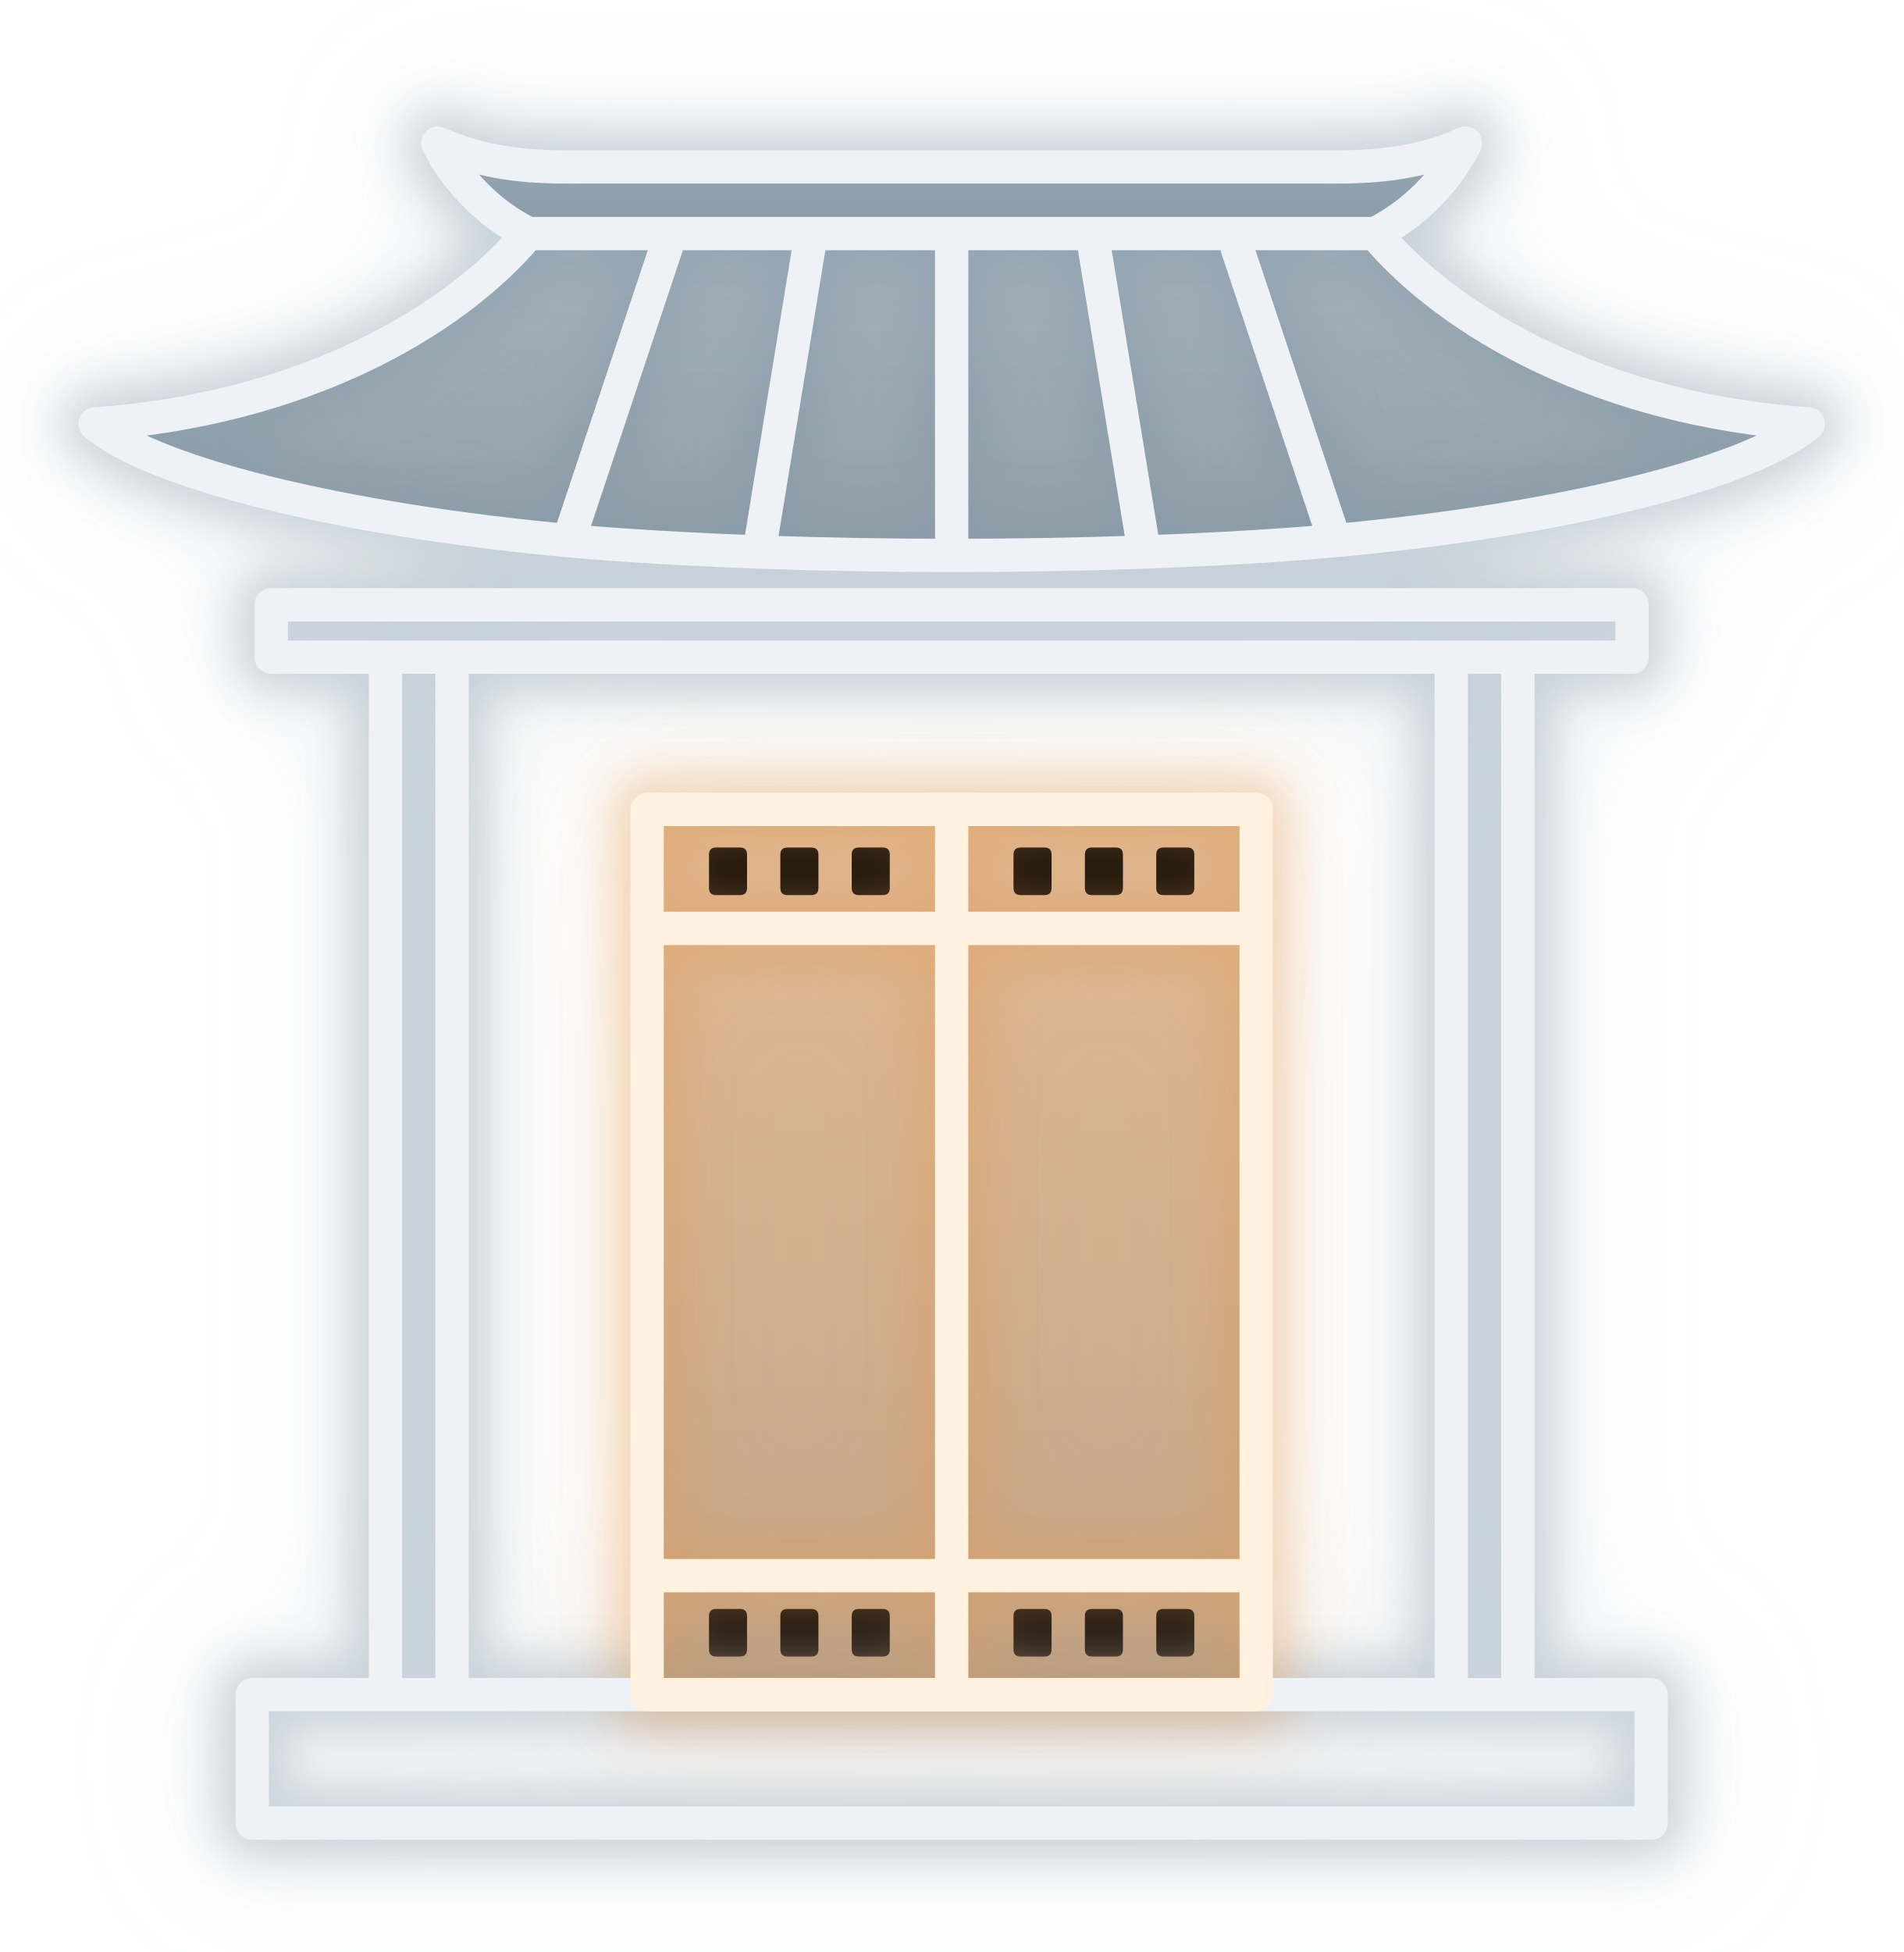
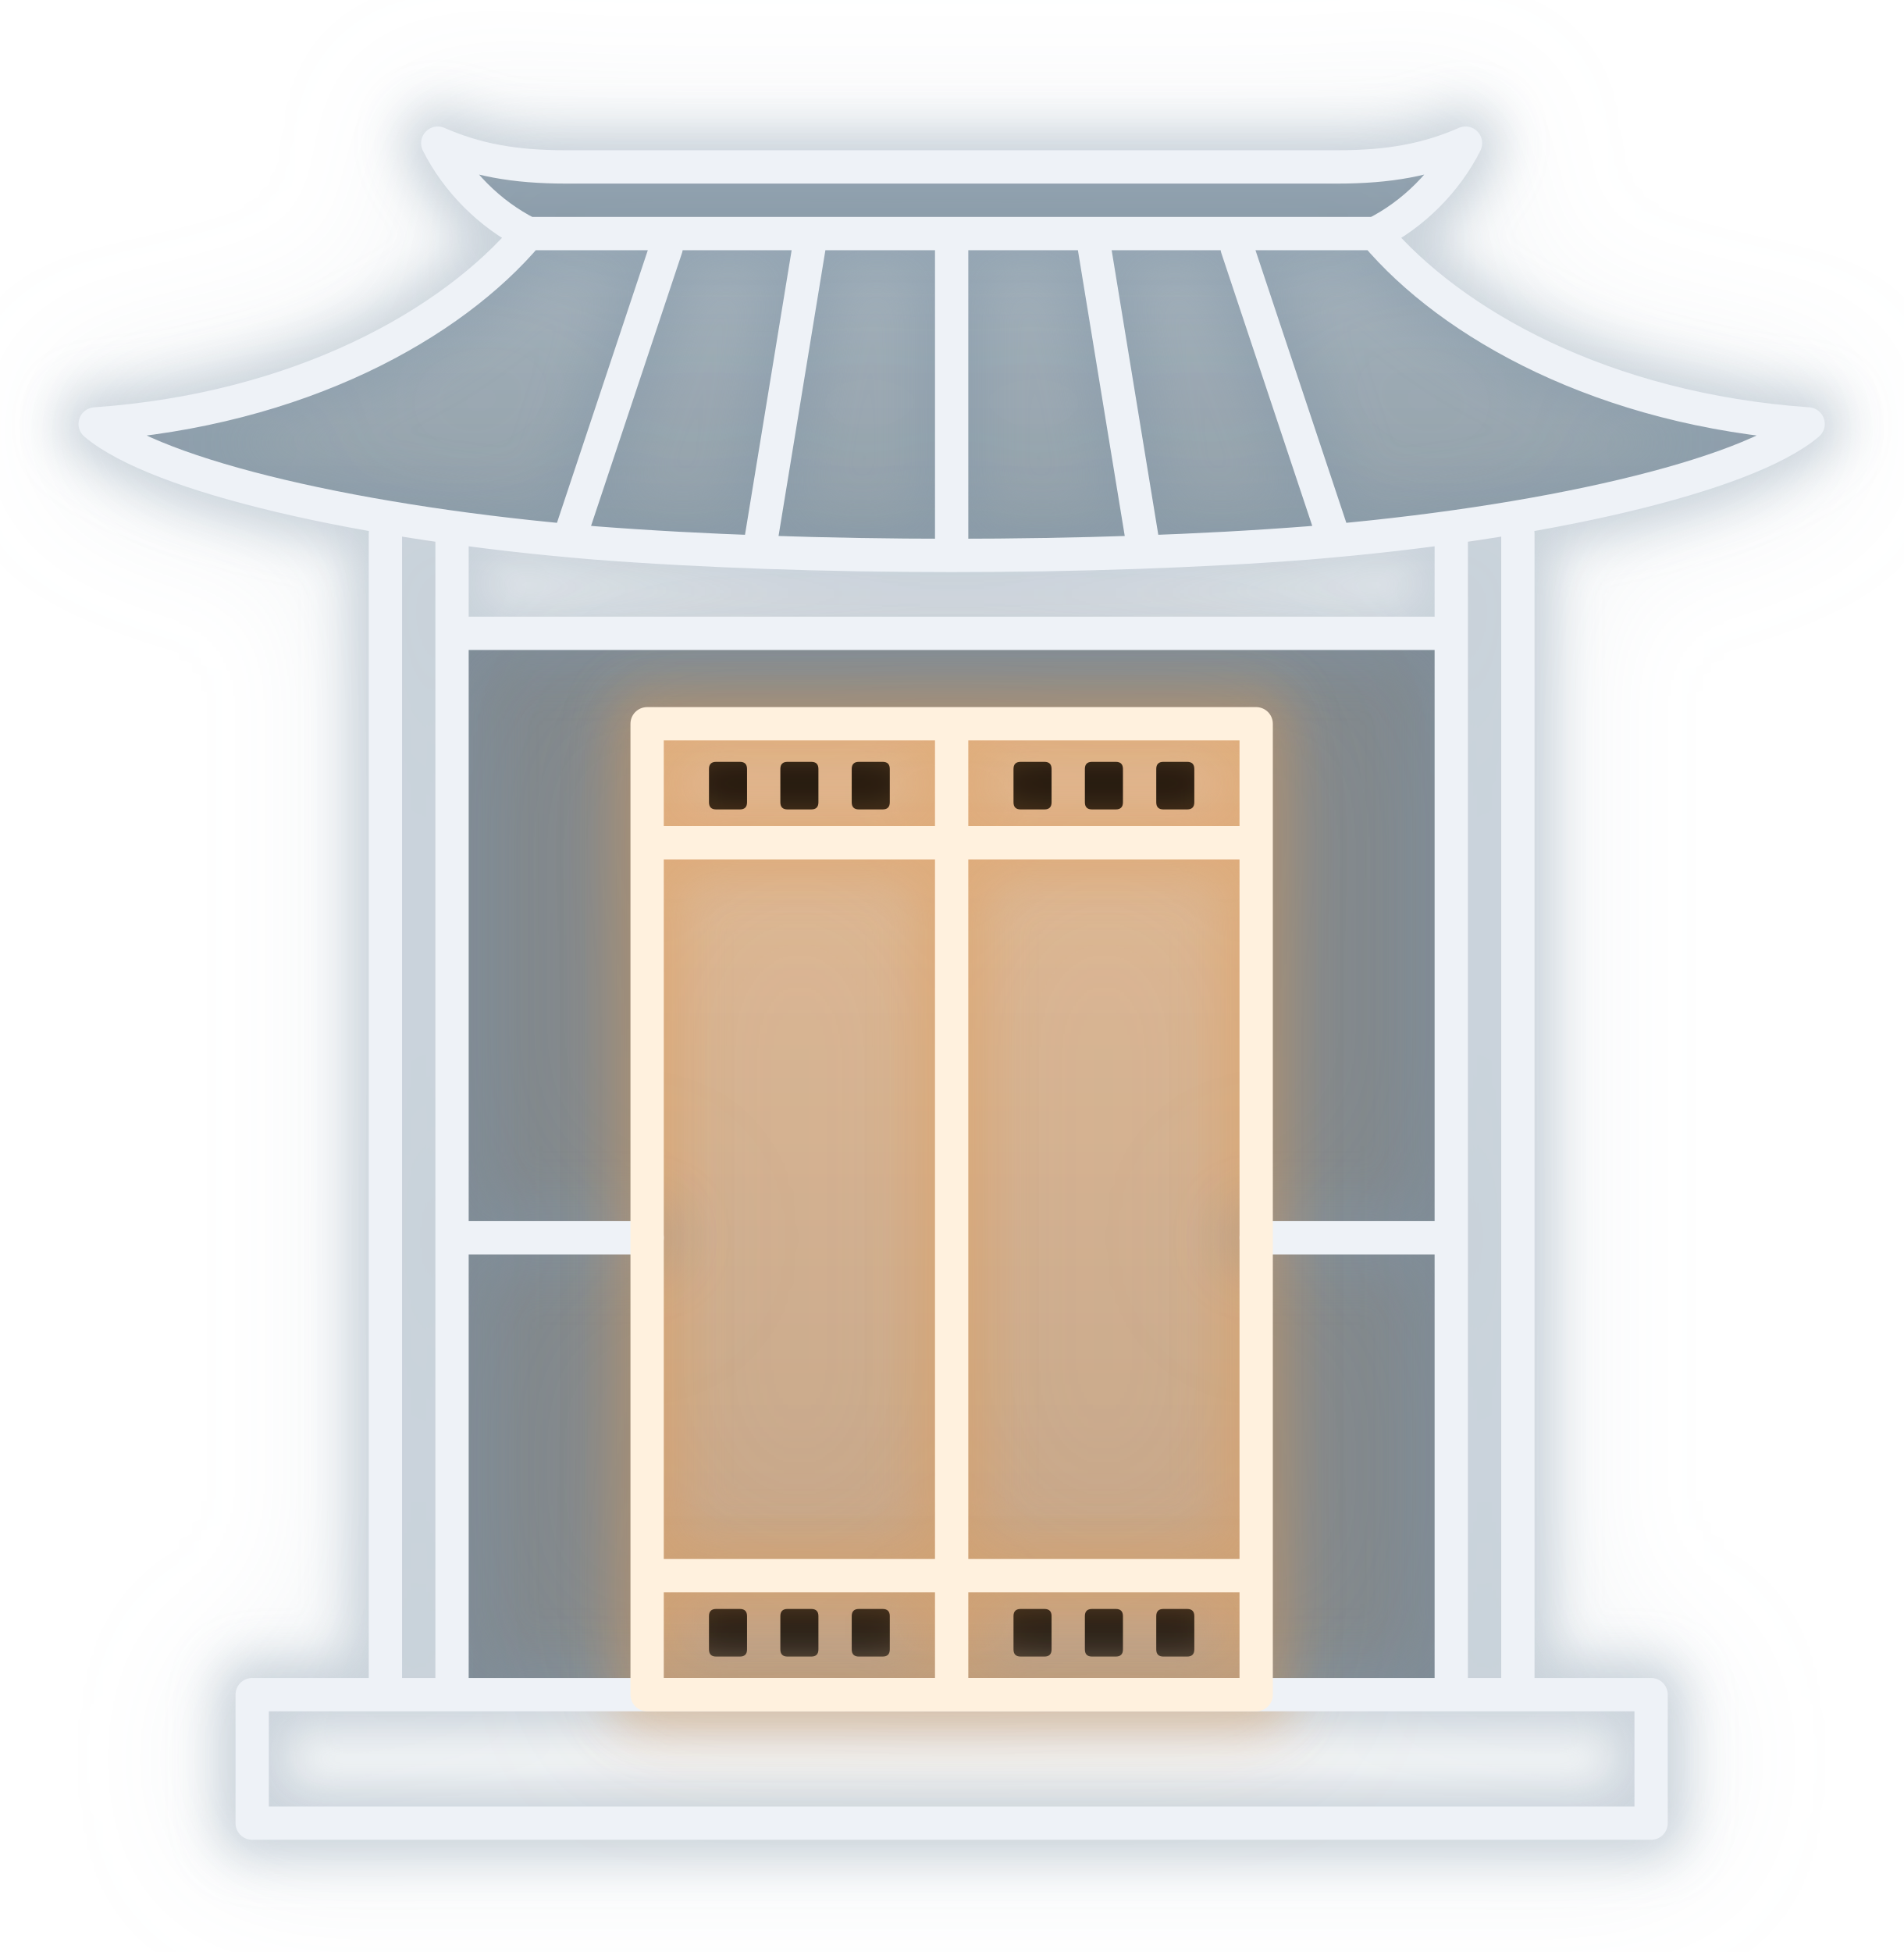
<svg xmlns="http://www.w3.org/2000/svg" viewBox="100 80 800 820" width="512" height="525">
  <defs>
    <filter id="near" filterUnits="userSpaceOnUse" x="0" y="0" width="1000" height="1000">
      <feGaussianBlur stdDeviation="9.6" />
    </filter>
    <filter id="far" filterUnits="userSpaceOnUse" x="0" y="0" width="1000" height="1000">
      <feGaussianBlur stdDeviation="30.0" />
    </filter>
    <linearGradient id="roof" x1="0" y1="0" x2="0" y2="1">
      <stop offset="0" stop-color="#5E7688" />
      <stop offset="1" stop-color="#38505F" />
    </linearGradient>
    <linearGradient id="door" x1="0" y1="0" x2="0" y2="1">
      <stop offset="0" stop-color="#C98443" />
      <stop offset="1" stop-color="#8E5A2A" />
    </linearGradient>
  </defs>
  <g stroke="none" opacity="0.55">
    <path fill="url(#roof)" d="M322 178 C290 216 226 252 140 258 C166 280 252 300 350 308 C440 315 560 315 650 308 C748 300 834 280 860 258 C774 252 710 216 678 178 Z" />
    <path fill="url(#roof)" d="M322 178 C306 170 292 156 284 140 C300 147 316 150 338 150 L662 150 C684 150 700 147 716 140 C708 156 694 170 678 178 Z" />
-     <path fill="url(#door)" d="M372 420 L628 420 L628 792 L372 792 Z" />
+     <path fill="url(#door)" d="M372 384 L628 384 L628 792 L372 792 Z" />
+     <path fill="#1A2630" d="M290 346 L710 346 L710 792 L628 792 L628 384 L372 384 L372 792 L290 792 Z" />
  </g>
-   <path fill="#000" d="M401 436 L411 436 Q414 436 414 439 L414 453 Q414 456 411 456 L401 456 Q398 456 398 453 L398 439 Q398 436 401 436 ZM401 756 L411 756 Q414 756 414 759 L414 773 Q414 776 411 776 L401 776 Q398 776 398 773 L398 759 Q398 756 401 756 ZM431 436 L441 436 Q444 436 444 439 L444 453 Q444 456 441 456 L431 456 Q428 456 428 453 L428 439 Q428 436 431 436 ZM431 756 L441 756 Q444 756 444 759 L444 773 Q444 776 441 776 L431 776 Q428 776 428 773 L428 759 Q428 756 431 756 ZM461 436 L471 436 Q474 436 474 439 L474 453 Q474 456 471 456 L461 456 Q458 456 458 453 L458 439 Q458 436 461 436 ZM461 756 L471 756 Q474 756 474 759 L474 773 Q474 776 471 776 L461 776 Q458 776 458 773 L458 759 Q458 756 461 756 ZM529 436 L539 436 Q542 436 542 439 L542 453 Q542 456 539 456 L529 456 Q526 456 526 453 L526 439 Q526 436 529 436 ZM529 756 L539 756 Q542 756 542 759 L542 773 Q542 776 539 776 L529 776 Q526 776 526 773 L526 759 Q526 756 529 756 ZM559 436 L569 436 Q572 436 572 439 L572 453 Q572 456 569 456 L559 456 Q556 456 556 453 L556 439 Q556 436 559 436 ZM559 756 L569 756 Q572 756 572 759 L572 773 Q572 776 569 776 L559 776 Q556 776 556 773 L556 759 Q556 756 559 756 ZM589 436 L599 436 Q602 436 602 439 L602 453 Q602 456 599 456 L589 456 Q586 456 586 453 L586 439 Q586 436 589 436 ZM589 756 L599 756 Q602 756 602 759 L602 773 Q602 776 599 776 L589 776 Q586 776 586 773 L586 759 Q586 756 589 756 Z" />
+   <path fill="#000" d="M401 400 L411 400 Q414 400 414 403 L414 417 Q414 420 411 420 L401 420 Q398 420 398 417 L398 403 Q398 400 401 400 ZM401 756 L411 756 Q414 756 414 759 L414 773 Q414 776 411 776 L401 776 Q398 776 398 773 L398 759 Q398 756 401 756 ZM431 400 L441 400 Q444 400 444 403 L444 417 Q444 420 441 420 L431 420 Q428 420 428 417 L428 403 Q428 400 431 400 ZM431 756 L441 756 Q444 756 444 759 L444 773 Q444 776 441 776 L431 776 Q428 776 428 773 L428 759 Q428 756 431 756 ZM461 400 L471 400 Q474 400 474 403 L474 417 Q474 420 471 420 L461 420 Q458 420 458 417 L458 403 Q458 400 461 400 ZM461 756 L471 756 Q474 756 474 759 L474 773 Q474 776 471 776 L461 776 Q458 776 458 773 L458 759 Q458 756 461 756 ZM529 400 L539 400 Q542 400 542 403 L542 417 Q542 420 539 420 L529 420 Q526 420 526 417 L526 403 Q526 400 529 400 ZM529 756 L539 756 Q542 756 542 759 L542 773 Q542 776 539 776 L529 776 Q526 776 526 773 L526 759 Q526 756 529 756 ZM559 400 L569 400 Q572 400 572 403 L572 417 Q572 420 569 420 L559 420 Q556 420 556 417 L556 403 Q556 400 559 400 ZM559 756 L569 756 Q572 756 572 759 L572 773 Q572 776 569 776 L559 776 Q556 776 556 773 L556 759 Q556 756 559 756 ZM589 400 L599 400 Q602 400 602 403 L602 417 Q602 420 599 420 L589 420 Q586 420 586 417 L586 403 Q586 400 589 400 ZM589 756 L599 756 Q602 756 602 759 L602 773 Q602 776 599 776 L589 776 Q586 776 586 773 L586 759 Q586 756 589 756 Z" />
  <g fill="none" stroke-linejoin="round" stroke-linecap="round">
-     <path d="M322 178 C306 170 292 156 284 140 C300 147 316 150 338 150 L662 150 C684 150 700 147 716 140 C708 156 694 170 678 178 Z M322 178 C290 216 226 252 140 258 M678 178 C710 216 774 252 860 258 M140 258 C166 280 252 300 350 308 C440 315 560 315 650 308 C748 300 834 280 860 258 M380 184 L340 304M440 184 L420 306M500 184 L500 308M560 184 L580 306M620 184 L660 304 M214 334 L786 334 L786 356 L214 356 Z M262 356 L262 792 M290 356 L290 792 M710 356 L710 792 M738 356 L738 792 M206 792 L794 792 L794 846 L206 846 Z" stroke="#7F95A8" stroke-width="30.0" opacity="0.13" filter="url(#far)" />
-     <path d="M322 178 C306 170 292 156 284 140 C300 147 316 150 338 150 L662 150 C684 150 700 147 716 140 C708 156 694 170 678 178 Z M322 178 C290 216 226 252 140 258 M678 178 C710 216 774 252 860 258 M140 258 C166 280 252 300 350 308 C440 315 560 315 650 308 C748 300 834 280 860 258 M380 184 L340 304M440 184 L420 306M500 184 L500 308M560 184 L580 306M620 184 L660 304 M214 334 L786 334 L786 356 L214 356 Z M262 356 L262 792 M290 356 L290 792 M710 356 L710 792 M738 356 L738 792 M206 792 L794 792 L794 846 L206 846 Z" stroke="#7F95A8" stroke-width="30.8" opacity="0.36" filter="url(#near)" />
-     <path d="M372 420 L628 420 L628 792 L372 792 Z M500 420 L500 792 M372 470 L628 470 M372 742 L628 742" stroke="#E09A55" stroke-width="30.0" opacity="0.13" filter="url(#far)" />
-     <path d="M372 420 L628 420 L628 792 L372 792 Z M500 420 L500 792 M372 470 L628 470 M372 742 L628 742" stroke="#E09A55" stroke-width="30.8" opacity="0.36" filter="url(#near)" />
-     <path d="M322 178 C306 170 292 156 284 140 C300 147 316 150 338 150 L662 150 C684 150 700 147 716 140 C708 156 694 170 678 178 Z M322 178 C290 216 226 252 140 258 M678 178 C710 216 774 252 860 258 M140 258 C166 280 252 300 350 308 C440 315 560 315 650 308 C748 300 834 280 860 258 M380 184 L340 304M440 184 L420 306M500 184 L500 308M560 184 L580 306M620 184 L660 304 M214 334 L786 334 L786 356 L214 356 Z M262 356 L262 792 M290 356 L290 792 M710 356 L710 792 M738 356 L738 792 M206 792 L794 792 L794 846 L206 846 Z" stroke="#EEF2F7" stroke-width="14.0" />
-     <path d="M372 420 L628 420 L628 792 L372 792 Z M500 420 L500 792 M372 470 L628 470 M372 742 L628 742" stroke="#FFF1DE" stroke-width="14.0" />
+     <path d="M322 178 C306 170 292 156 284 140 C300 147 316 150 338 150 L662 150 C684 150 700 147 716 140 C708 156 694 170 678 178 Z M322 178 C290 216 226 252 140 258 M678 178 C710 216 774 252 860 258 M140 258 C166 280 252 300 350 308 C440 315 560 315 650 308 C748 300 834 280 860 258 M380 184 L340 304M440 184 L420 306M500 184 L500 308M560 184 L580 306M620 184 L660 304 M290 346 L710 346 M290 600 L372 600 M628 600 L710 600 M262 304 L262 792 M290 306 L290 792 M710 306 L710 792 M738 304 L738 792 M206 792 L794 792 L794 846 L206 846 Z" stroke="#7F95A8" stroke-width="30.0" opacity="0.13" filter="url(#far)" />
+     <path d="M322 178 C306 170 292 156 284 140 C300 147 316 150 338 150 L662 150 C684 150 700 147 716 140 C708 156 694 170 678 178 Z M322 178 C290 216 226 252 140 258 M678 178 C710 216 774 252 860 258 M140 258 C166 280 252 300 350 308 C440 315 560 315 650 308 C748 300 834 280 860 258 M380 184 L340 304M440 184 L420 306M500 184 L500 308M560 184 L580 306M620 184 L660 304 M290 346 L710 346 M290 600 L372 600 M628 600 L710 600 M262 304 L262 792 M290 306 L290 792 M710 306 L710 792 M738 304 L738 792 M206 792 L794 792 L794 846 L206 846 Z" stroke="#7F95A8" stroke-width="30.8" opacity="0.36" filter="url(#near)" />
+     <path d="M372 384 L628 384 L628 792 L372 792 Z M500 384 L500 792 M372 434 L628 434 M372 742 L628 742" stroke="#E09A55" stroke-width="30.0" opacity="0.13" filter="url(#far)" />
+     <path d="M372 384 L628 384 L628 792 L372 792 Z M500 384 L500 792 M372 434 L628 434 M372 742 L628 742" stroke="#E09A55" stroke-width="30.8" opacity="0.36" filter="url(#near)" />
+     <path d="M322 178 C306 170 292 156 284 140 C300 147 316 150 338 150 L662 150 C684 150 700 147 716 140 C708 156 694 170 678 178 Z M322 178 C290 216 226 252 140 258 M678 178 C710 216 774 252 860 258 M140 258 C166 280 252 300 350 308 C440 315 560 315 650 308 C748 300 834 280 860 258 M380 184 L340 304M440 184 L420 306M500 184 L500 308M560 184 L580 306M620 184 L660 304 M290 346 L710 346 M290 600 L372 600 M628 600 L710 600 M262 304 L262 792 M290 306 L290 792 M710 306 L710 792 M738 304 L738 792 M206 792 L794 792 L794 846 L206 846 Z" stroke="#EEF2F7" stroke-width="14.0" />
+     <path d="M372 384 L628 384 L628 792 L372 792 Z M500 384 L500 792 M372 434 L628 434 M372 742 L628 742" stroke="#FFF1DE" stroke-width="14.0" />
  </g>
</svg>
